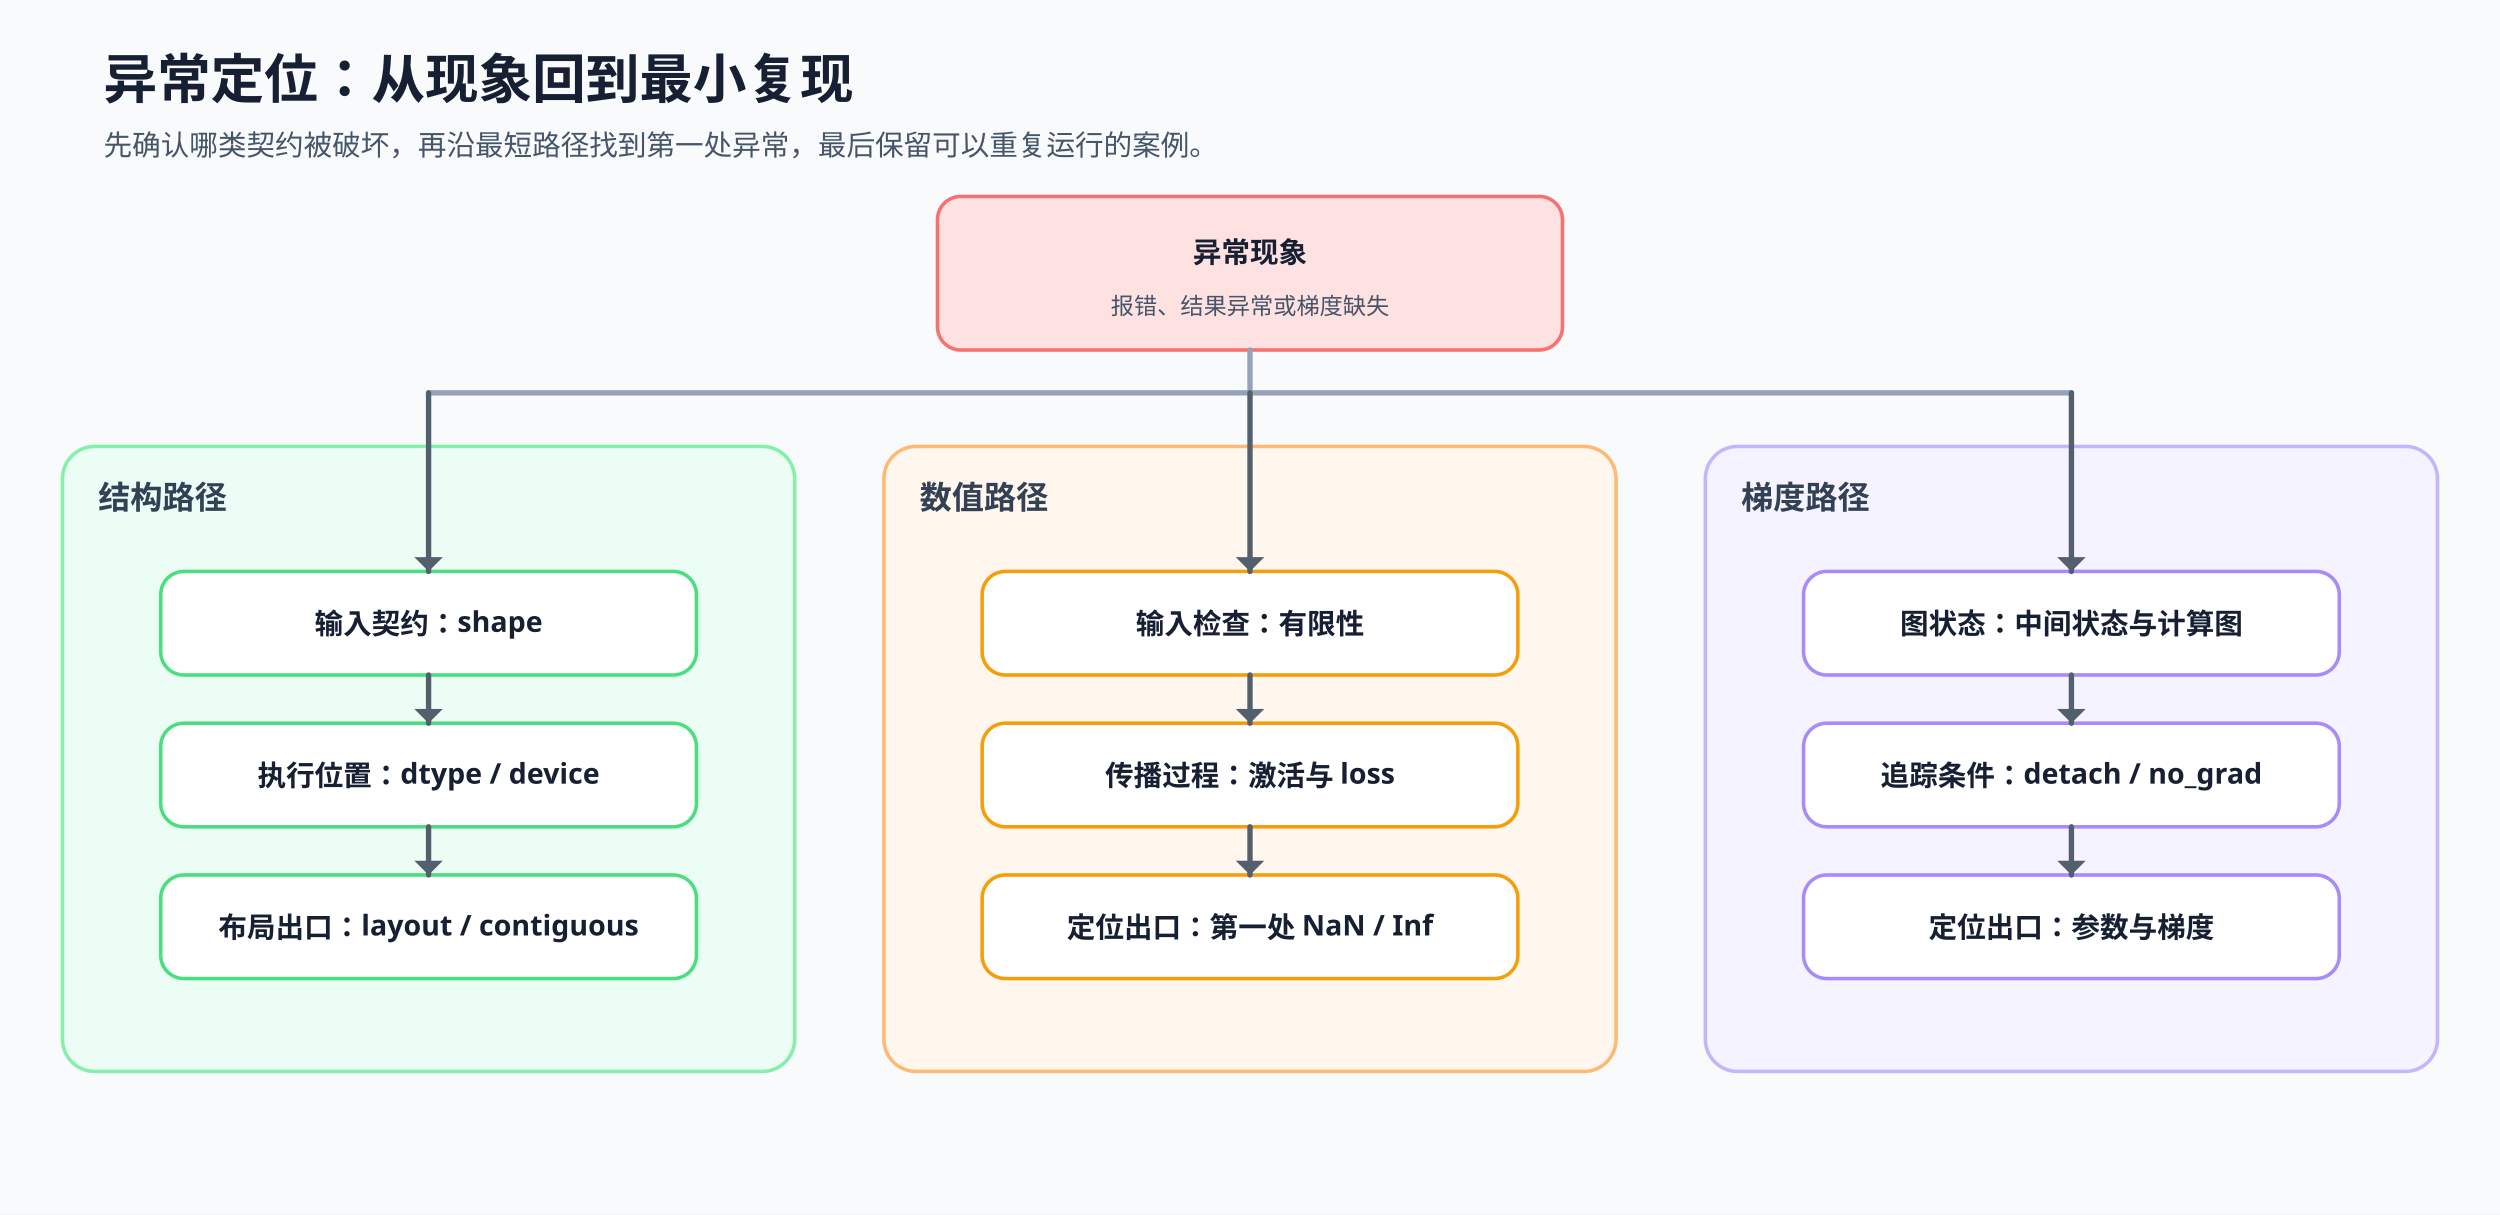
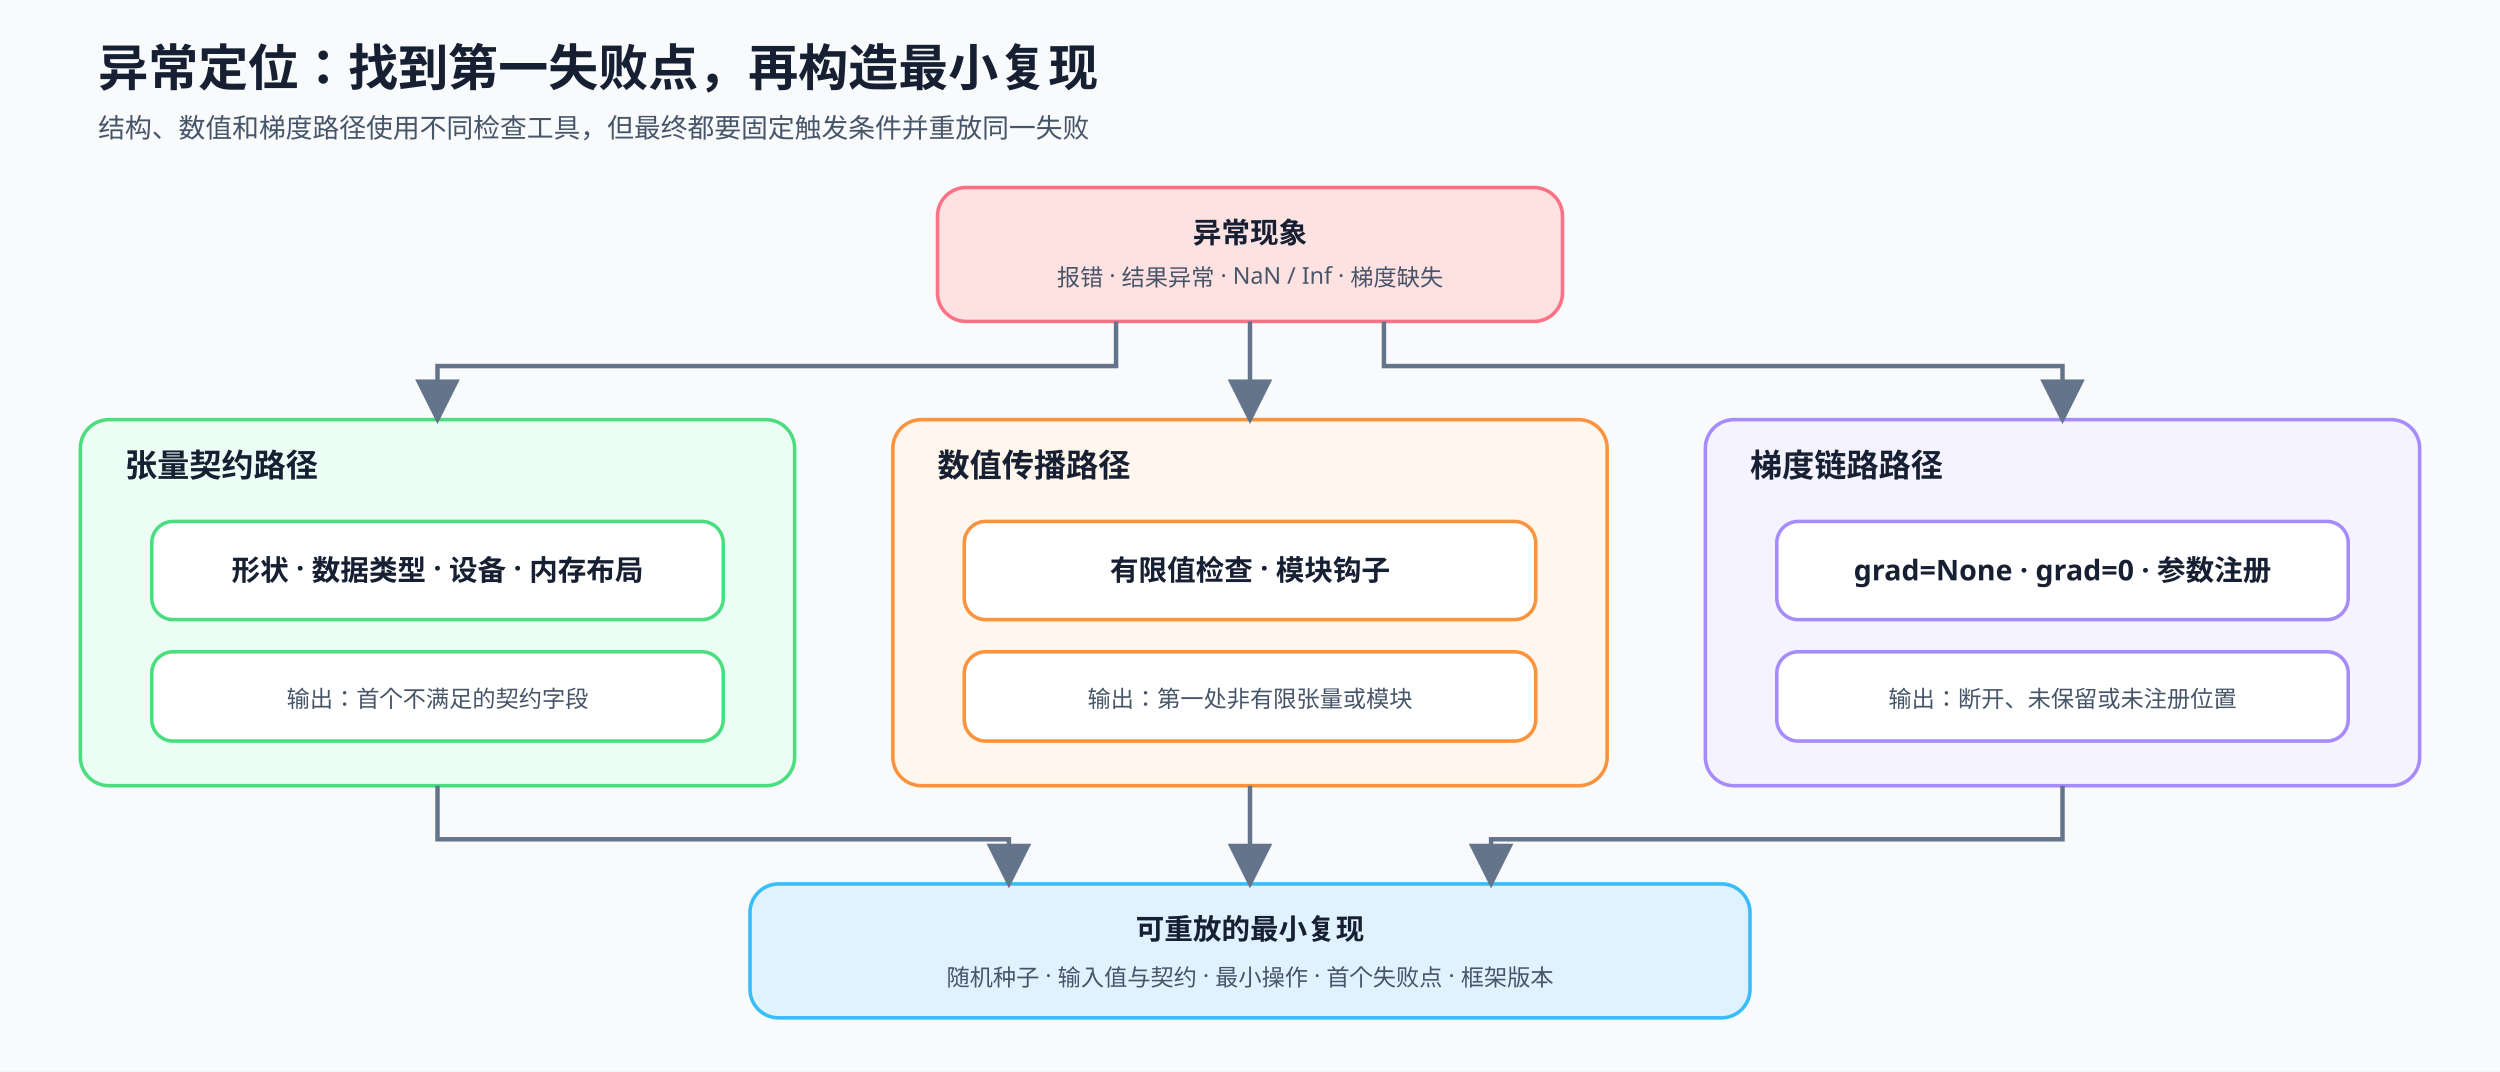
- <svg xmlns="http://www.w3.org/2000/svg" width="1400" height="680" viewBox="0 0 1400 680" role="img" aria-labelledby="title desc">
-   <style>text{font-family:"Noto Sans SC","Microsoft YaHei",sans-serif;fill:#172033}.title{font-size:30px;font-weight:700}.sub{font-size:16px;fill:#475569}.group{font-size:18px;font-weight:700;fill:#334155}.label{font-size:16px;font-weight:700}.small{font-size:13px;fill:#475569}.panel{stroke-width:2;rx:18;ry:18}.node{stroke-width:2;rx:13;ry:13}.line{stroke:#52606d;stroke-width:3;stroke-linecap:round;fill:none}.branch{stroke:#94a3b8;stroke-width:3;stroke-linecap:round;fill:none}</style>
-   <rect width="1400" height="680" fill="#f8fafc" />
-   <text x="58" y="55" class="title">异常定位：从现象回到最小复现</text>
-   <text x="58" y="87" class="sub">先确认哪类契约被破坏，再沿最短路径找到第一处异常，最后保留可以重复运行的案例。</text>
-   <rect x="525" y="110" width="350" height="86" class="node" fill="#fee2e2" stroke="#f87171" />
-   <text x="700" y="147" text-anchor="middle" class="label">异常现象</text>
-   <text x="700" y="176" text-anchor="middle" class="small">报错、结果异常或梯度缺失</text>
-   <rect x="35" y="250" width="410" height="350" class="panel" fill="#ecfdf5" stroke="#86efac" />
-   <text x="55" y="285" class="group">结构路径</text>
-   <rect x="90" y="320" width="300" height="58" class="node" fill="#ffffff" stroke="#4ade80" />
-   <text x="240" y="355" text-anchor="middle" class="label">输入契约：shape</text>
-   <rect x="90" y="405" width="300" height="58" class="node" fill="#ffffff" stroke="#4ade80" />
-   <text x="240" y="440" text-anchor="middle" class="label">执行位置：dtype / device</text>
-   <rect x="90" y="490" width="300" height="58" class="node" fill="#ffffff" stroke="#4ade80" />
-   <text x="240" y="525" text-anchor="middle" class="label">布局出口：layout / contiguous</text>
-   <line x1="240" y1="378" x2="240" y2="405" class="line" />
-   <path d="M232 397L240 405L248 397Z" fill="#52606d" />
-   <line x1="240" y1="463" x2="240" y2="490" class="line" />
-   <path d="M232 482L240 490L248 482Z" fill="#52606d" />
-   <rect x="495" y="250" width="410" height="350" class="panel" fill="#fff7ed" stroke="#fdba74" />
-   <text x="515" y="285" class="group">数值路径</text>
-   <rect x="550" y="320" width="300" height="58" class="node" fill="#ffffff" stroke="#f59e0b" />
-   <text x="700" y="355" text-anchor="middle" class="label">输入检查：有限性</text>
-   <rect x="550" y="405" width="300" height="58" class="node" fill="#ffffff" stroke="#f59e0b" />
-   <text x="700" y="440" text-anchor="middle" class="label">传播过程：激活与 loss</text>
-   <rect x="550" y="490" width="300" height="58" class="node" fill="#ffffff" stroke="#f59e0b" />
-   <text x="700" y="525" text-anchor="middle" class="label">定位出口：第一处 NaN / Inf</text>
-   <line x1="700" y1="378" x2="700" y2="405" class="line" />
-   <path d="M692 397L700 405L708 397Z" fill="#52606d" />
-   <line x1="700" y1="463" x2="700" y2="490" class="line" />
-   <path d="M692 482L700 490L708 482Z" fill="#52606d" />
-   <rect x="955" y="250" width="410" height="350" class="panel" fill="#f5f3ff" stroke="#c4b5fd" />
-   <text x="975" y="285" class="group">梯度路径</text>
-   <rect x="1010" y="320" width="300" height="58" class="node" fill="#ffffff" stroke="#a78bfa" />
-   <text x="1160" y="355" text-anchor="middle" class="label">图状态：中间状态与计算图</text>
-   <rect x="1010" y="405" width="300" height="58" class="node" fill="#ffffff" stroke="#a78bfa" />
-   <text x="1160" y="440" text-anchor="middle" class="label">追踪条件：detach / no_grad</text>
-   <rect x="1010" y="490" width="300" height="58" class="node" fill="#ffffff" stroke="#a78bfa" />
-   <text x="1160" y="525" text-anchor="middle" class="label">定位出口：参数与梯度</text>
-   <line x1="1160" y1="378" x2="1160" y2="405" class="line" />
-   <path d="M1152 397L1160 405L1168 397Z" fill="#52606d" />
-   <line x1="1160" y1="463" x2="1160" y2="490" class="line" />
-   <path d="M1152 482L1160 490L1168 482Z" fill="#52606d" />
-   <line x1="700" y1="196" x2="700" y2="220" class="branch" />
-   <line x1="240" y1="220" x2="1160" y2="220" class="branch" />
-   <line x1="240" y1="220" x2="240" y2="320" class="line" />
-   <path d="M232 312L240 320L248 312Z" fill="#52606d" />
-   <line x1="700" y1="220" x2="700" y2="320" class="line" />
-   <path d="M692 312L700 320L708 312Z" fill="#52606d" />
-   <line x1="1160" y1="220" x2="1160" y2="320" class="line" />
-   <path d="M1152 312L1160 320L1168 312Z" fill="#52606d" />
+ <svg xmlns="http://www.w3.org/2000/svg" width="1400" height="600" viewBox="0 0 1400 600" role="img" aria-labelledby="title desc">
+   <defs>
+     <marker id="arrow" markerWidth="10" markerHeight="10" refX="9" refY="5" orient="auto">
+       <path d="M0 0L10 5L0 10Z" fill="#64748b" />
+     </marker>
+     <style>
+       text{font-family:"Noto Sans SC","Microsoft YaHei",sans-serif;fill:#172033}.title{font-size:28px;font-weight:700}.sub{font-size:15px;fill:#475569}.group{font-size:18px;font-weight:700}.head{font-size:16px;font-weight:700}.body{font-size:13px;fill:#475569}.panel{stroke-width:2;rx:16}.node{fill:#fff;stroke-width:2;rx:12}.line{stroke:#64748b;stroke-width:2.5;fill:none;marker-end:url(#arrow)}
+     </style>
+   </defs>
+   <rect width="1400" height="600" fill="#f8fafc" />
+   <text x="55" y="48" class="title">异常定位：找到第一失败点，再构造最小复现</text>
+   <text x="55" y="77" class="sub">结构、数值和梯度路径使用不同检查工具，但最终都要固定触发条件并重放同一失败</text>
+   <rect x="525" y="105" width="350" height="75" fill="#fee2e2" stroke="#fb7185" class="panel" />
+   <text x="700" y="136" text-anchor="middle" class="head">异常现象</text>
+   <text x="700" y="160" text-anchor="middle" class="body">报错 · 结果异常 · NaN / Inf · 梯度缺失</text>
+   <rect x="45" y="235" width="400" height="205" fill="#ecfdf5" stroke="#4ade80" class="panel" />
+   <text x="70" y="267" class="group">张量契约路径</text>
+   <rect x="85" y="292" width="320" height="55" stroke="#4ade80" class="node" />
+   <text x="245" y="325" text-anchor="middle" class="head">形状 · 数据类型 · 设备 · 内存布局</text>
+   <rect x="85" y="365" width="320" height="50" stroke="#4ade80" class="node" />
+   <text x="245" y="396" text-anchor="middle" class="body">输出：首个不满足的契约字段</text>
+   <rect x="500" y="235" width="400" height="205" fill="#fff7ed" stroke="#fb923c" class="panel" />
+   <text x="525" y="267" class="group">数值传播路径</text>
+   <rect x="540" y="292" width="320" height="55" stroke="#fb923c" class="node" />
+   <text x="700" y="325" text-anchor="middle" class="head">有限值检查 · 模块钩子</text>
+   <rect x="540" y="365" width="320" height="50" stroke="#fb923c" class="node" />
+   <text x="700" y="396" text-anchor="middle" class="body">输出：第一处非有限张量或模块</text>
+   <rect x="955" y="235" width="400" height="205" fill="#f5f3ff" stroke="#a78bfa" class="panel" />
+   <text x="980" y="267" class="group">梯度链路路径</text>
+   <rect x="995" y="292" width="320" height="55" stroke="#a78bfa" class="node" />
+   <text x="1155" y="325" text-anchor="middle" class="head">grad=None · grad=0 · 参数注册</text>
+   <rect x="995" y="365" width="320" height="50" stroke="#a78bfa" class="node" />
+   <text x="1155" y="396" text-anchor="middle" class="body">输出：断开、未保留或未注册位置</text>
+   <path d="M625 180V205H245V235" class="line" />
+   <path d="M700 180V235" class="line" />
+   <path d="M775 180V205H1155V235" class="line" />
+   <rect x="420" y="495" width="560" height="75" fill="#e0f2fe" stroke="#38bdf8" class="panel" />
+   <text x="700" y="526" text-anchor="middle" class="head">可重放的最小复现</text>
+   <text x="700" y="552" text-anchor="middle" class="body">随机种子 · 输入值与契约 · 最小操作 · 首个失败点 · 框架版本</text>
+   <path d="M245 440V470H565V495" class="line" />
+   <path d="M700 440V495" class="line" />
+   <path d="M1155 440V470H835V495" class="line" />
</svg>
